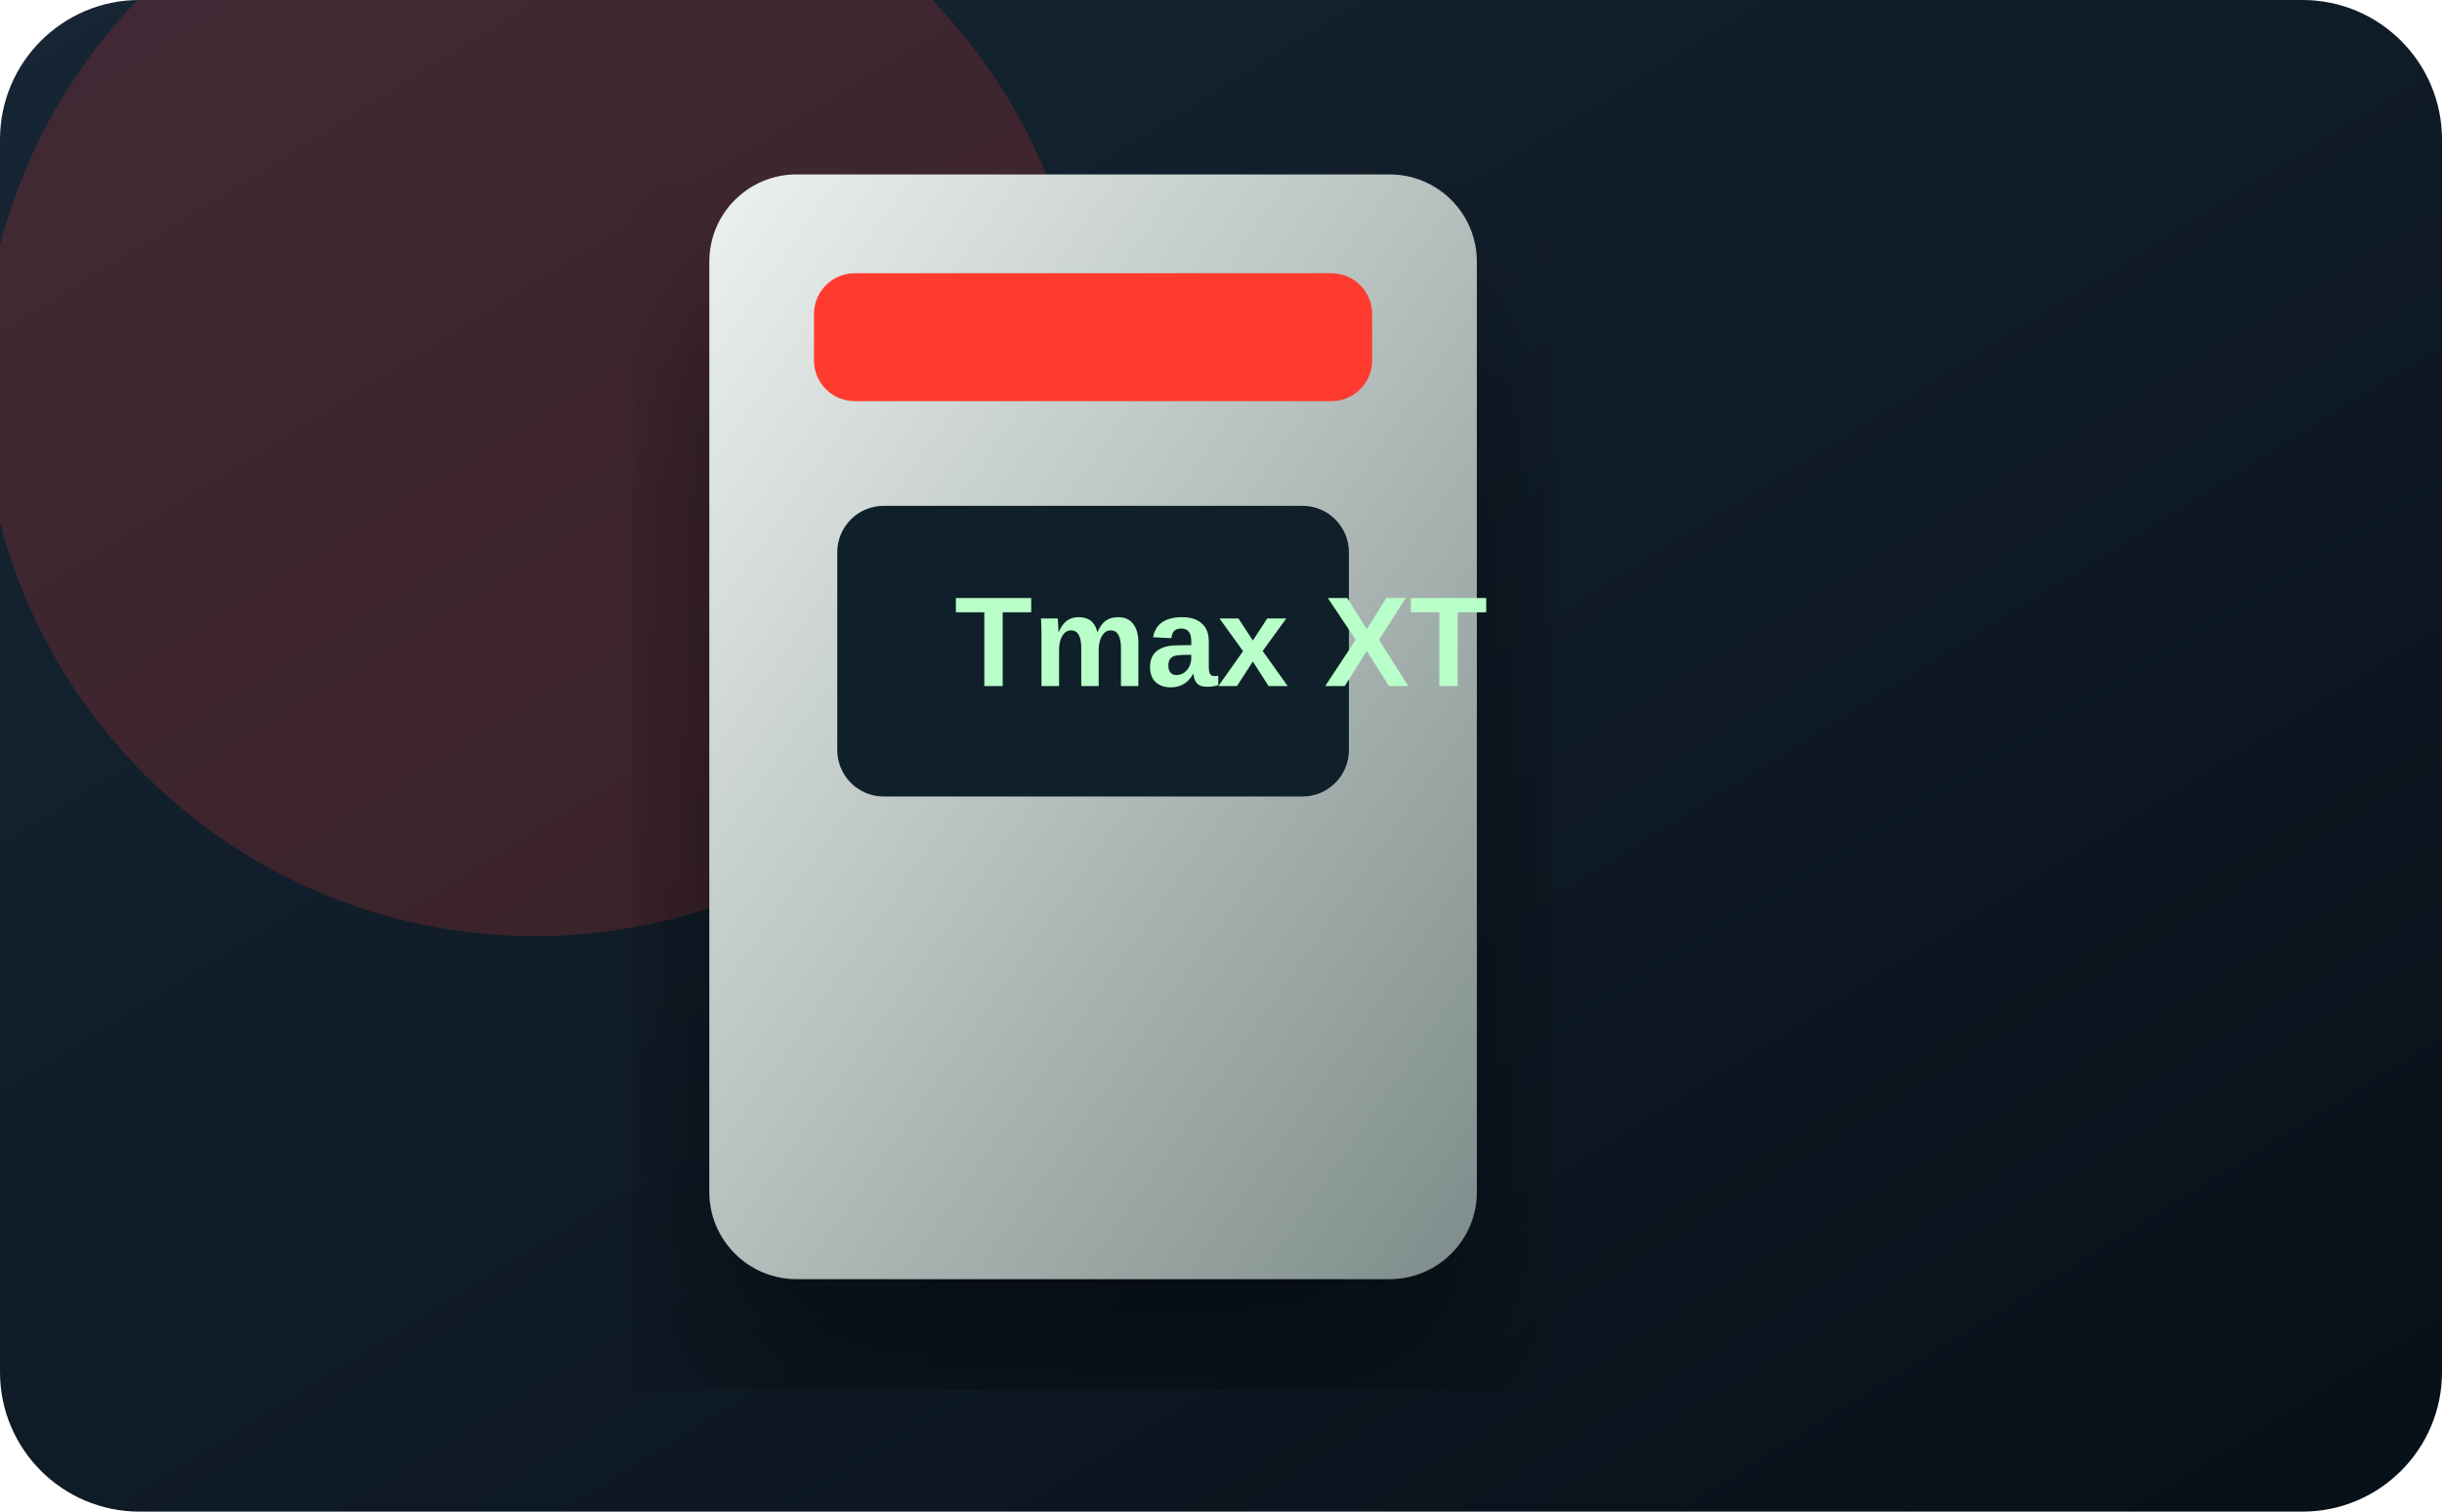
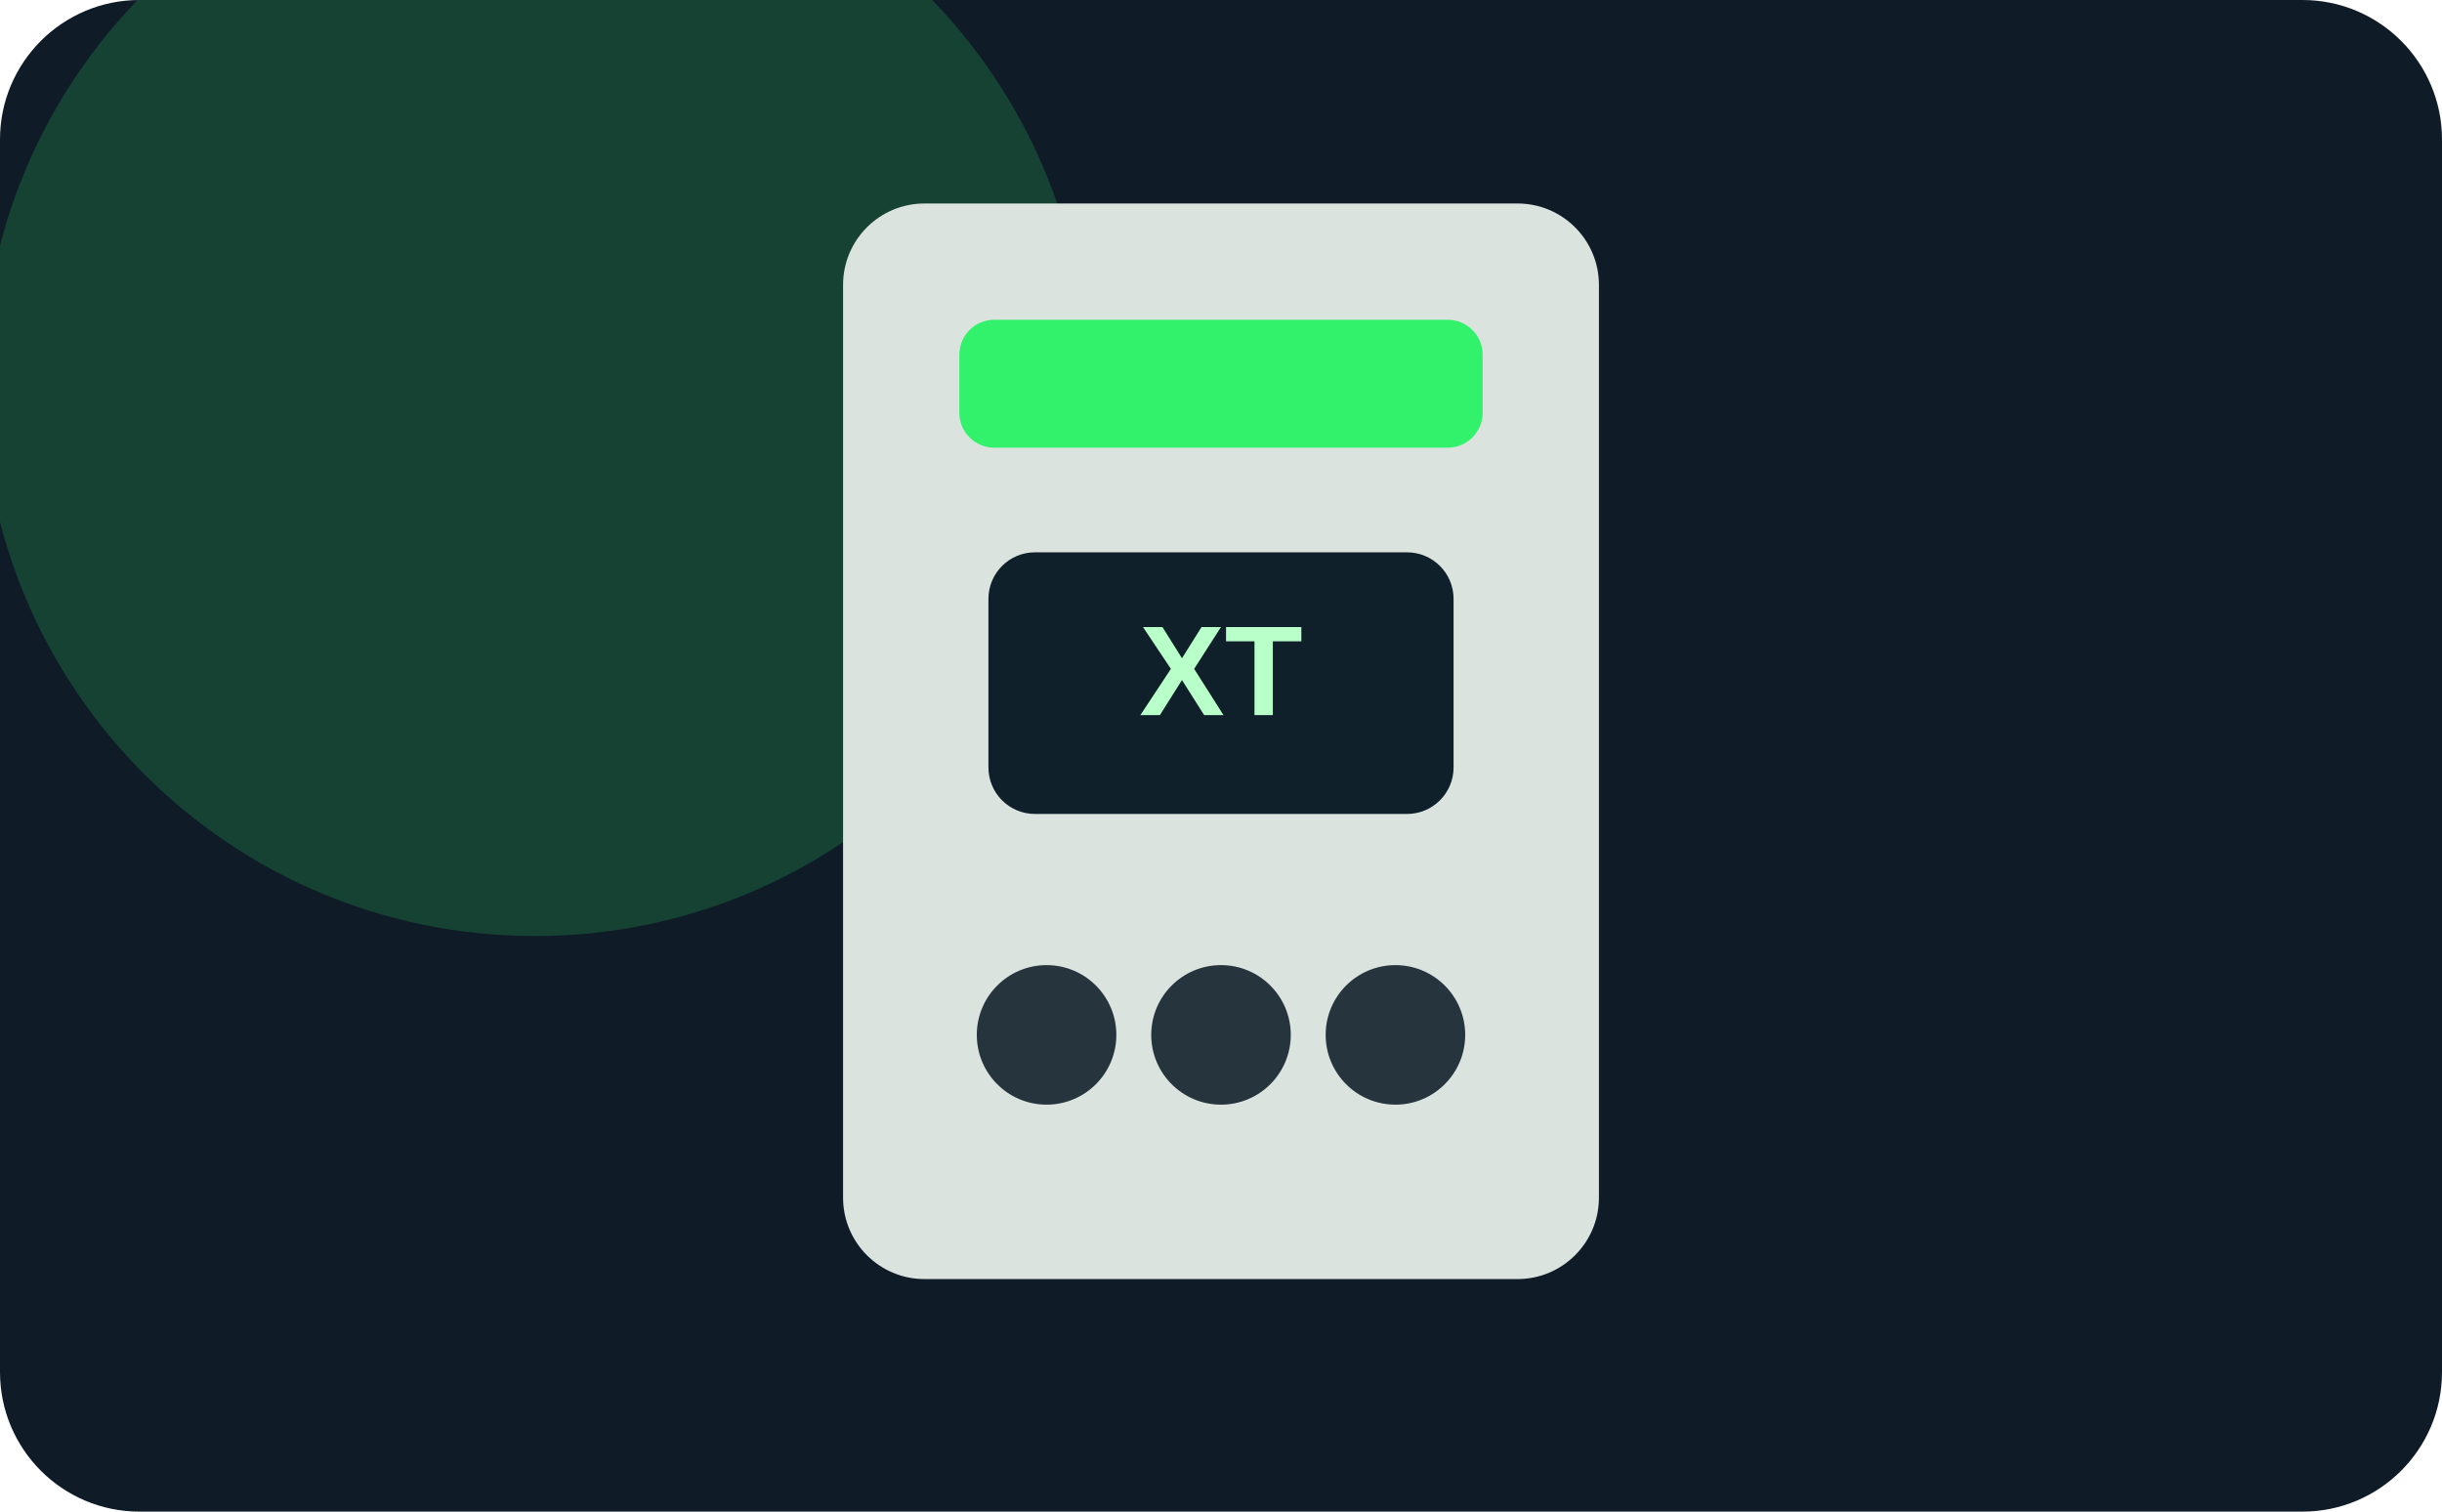
<svg xmlns="http://www.w3.org/2000/svg" width="420" height="260" viewBox="0 0 420 260">
-   <defs>
-     <linearGradient id="bg" x1="0" x2="1" y1="0" y2="1">
-       <stop offset="0" stop-color="#172635" />
-       <stop offset="1" stop-color="#071018" />
-     </linearGradient>
-     <linearGradient id="body" x1="0" x2="1" y1="0" y2="1">
-       <stop offset="0" stop-color="#edf2ef" />
-       <stop offset="1" stop-color="#7d8c8a" />
-     </linearGradient>
-     <filter id="s">
-       <feDropShadow dx="0" dy="20" stdDeviation="16" flood-color="#000" flood-opacity=".45" />
-     </filter>
-   </defs>
-   <rect width="420" height="260" rx="24" fill="url(#bg)" />
-   <circle cx="92" cy="66" r="95" fill="#ff3b30" opacity=".18" />
-   <rect x="122" y="30" width="132" height="190" rx="15" fill="url(#body)" filter="url(#s)" />
-   <rect x="140" y="47" width="96" height="22" rx="7" fill="#ff3b30" />
-   <rect x="144" y="87" width="88" height="50" rx="8" fill="#0f202a" />
-   <text x="210" y="118" fill="#b9ffc9" font-family="Arial" font-size="22" font-weight="700" text-anchor="middle">Tmax XT</text>
+   <rect width="420" height="260" rx="24" fill="#0f1b27" />
+   <circle cx="92" cy="66" r="95" fill="#31f26a" opacity=".18" />
+   <rect x="145" y="35" width="130" height="185" rx="14" fill="#dbe3df" />
+   <rect x="165" y="55" width="90" height="22" rx="6" fill="#31f26a" />
+   <rect x="170" y="95" width="80" height="45" rx="8" fill="#10202a" />
+   <text x="210" y="123" fill="#b9ffc9" font-family="Arial" font-size="22" font-weight="700" text-anchor="middle">XT</text>
+   <circle cx="180" cy="178" r="12" fill="#26343d" />
+   <circle cx="210" cy="178" r="12" fill="#26343d" />
+   <circle cx="240" cy="178" r="12" fill="#26343d" />
</svg>
